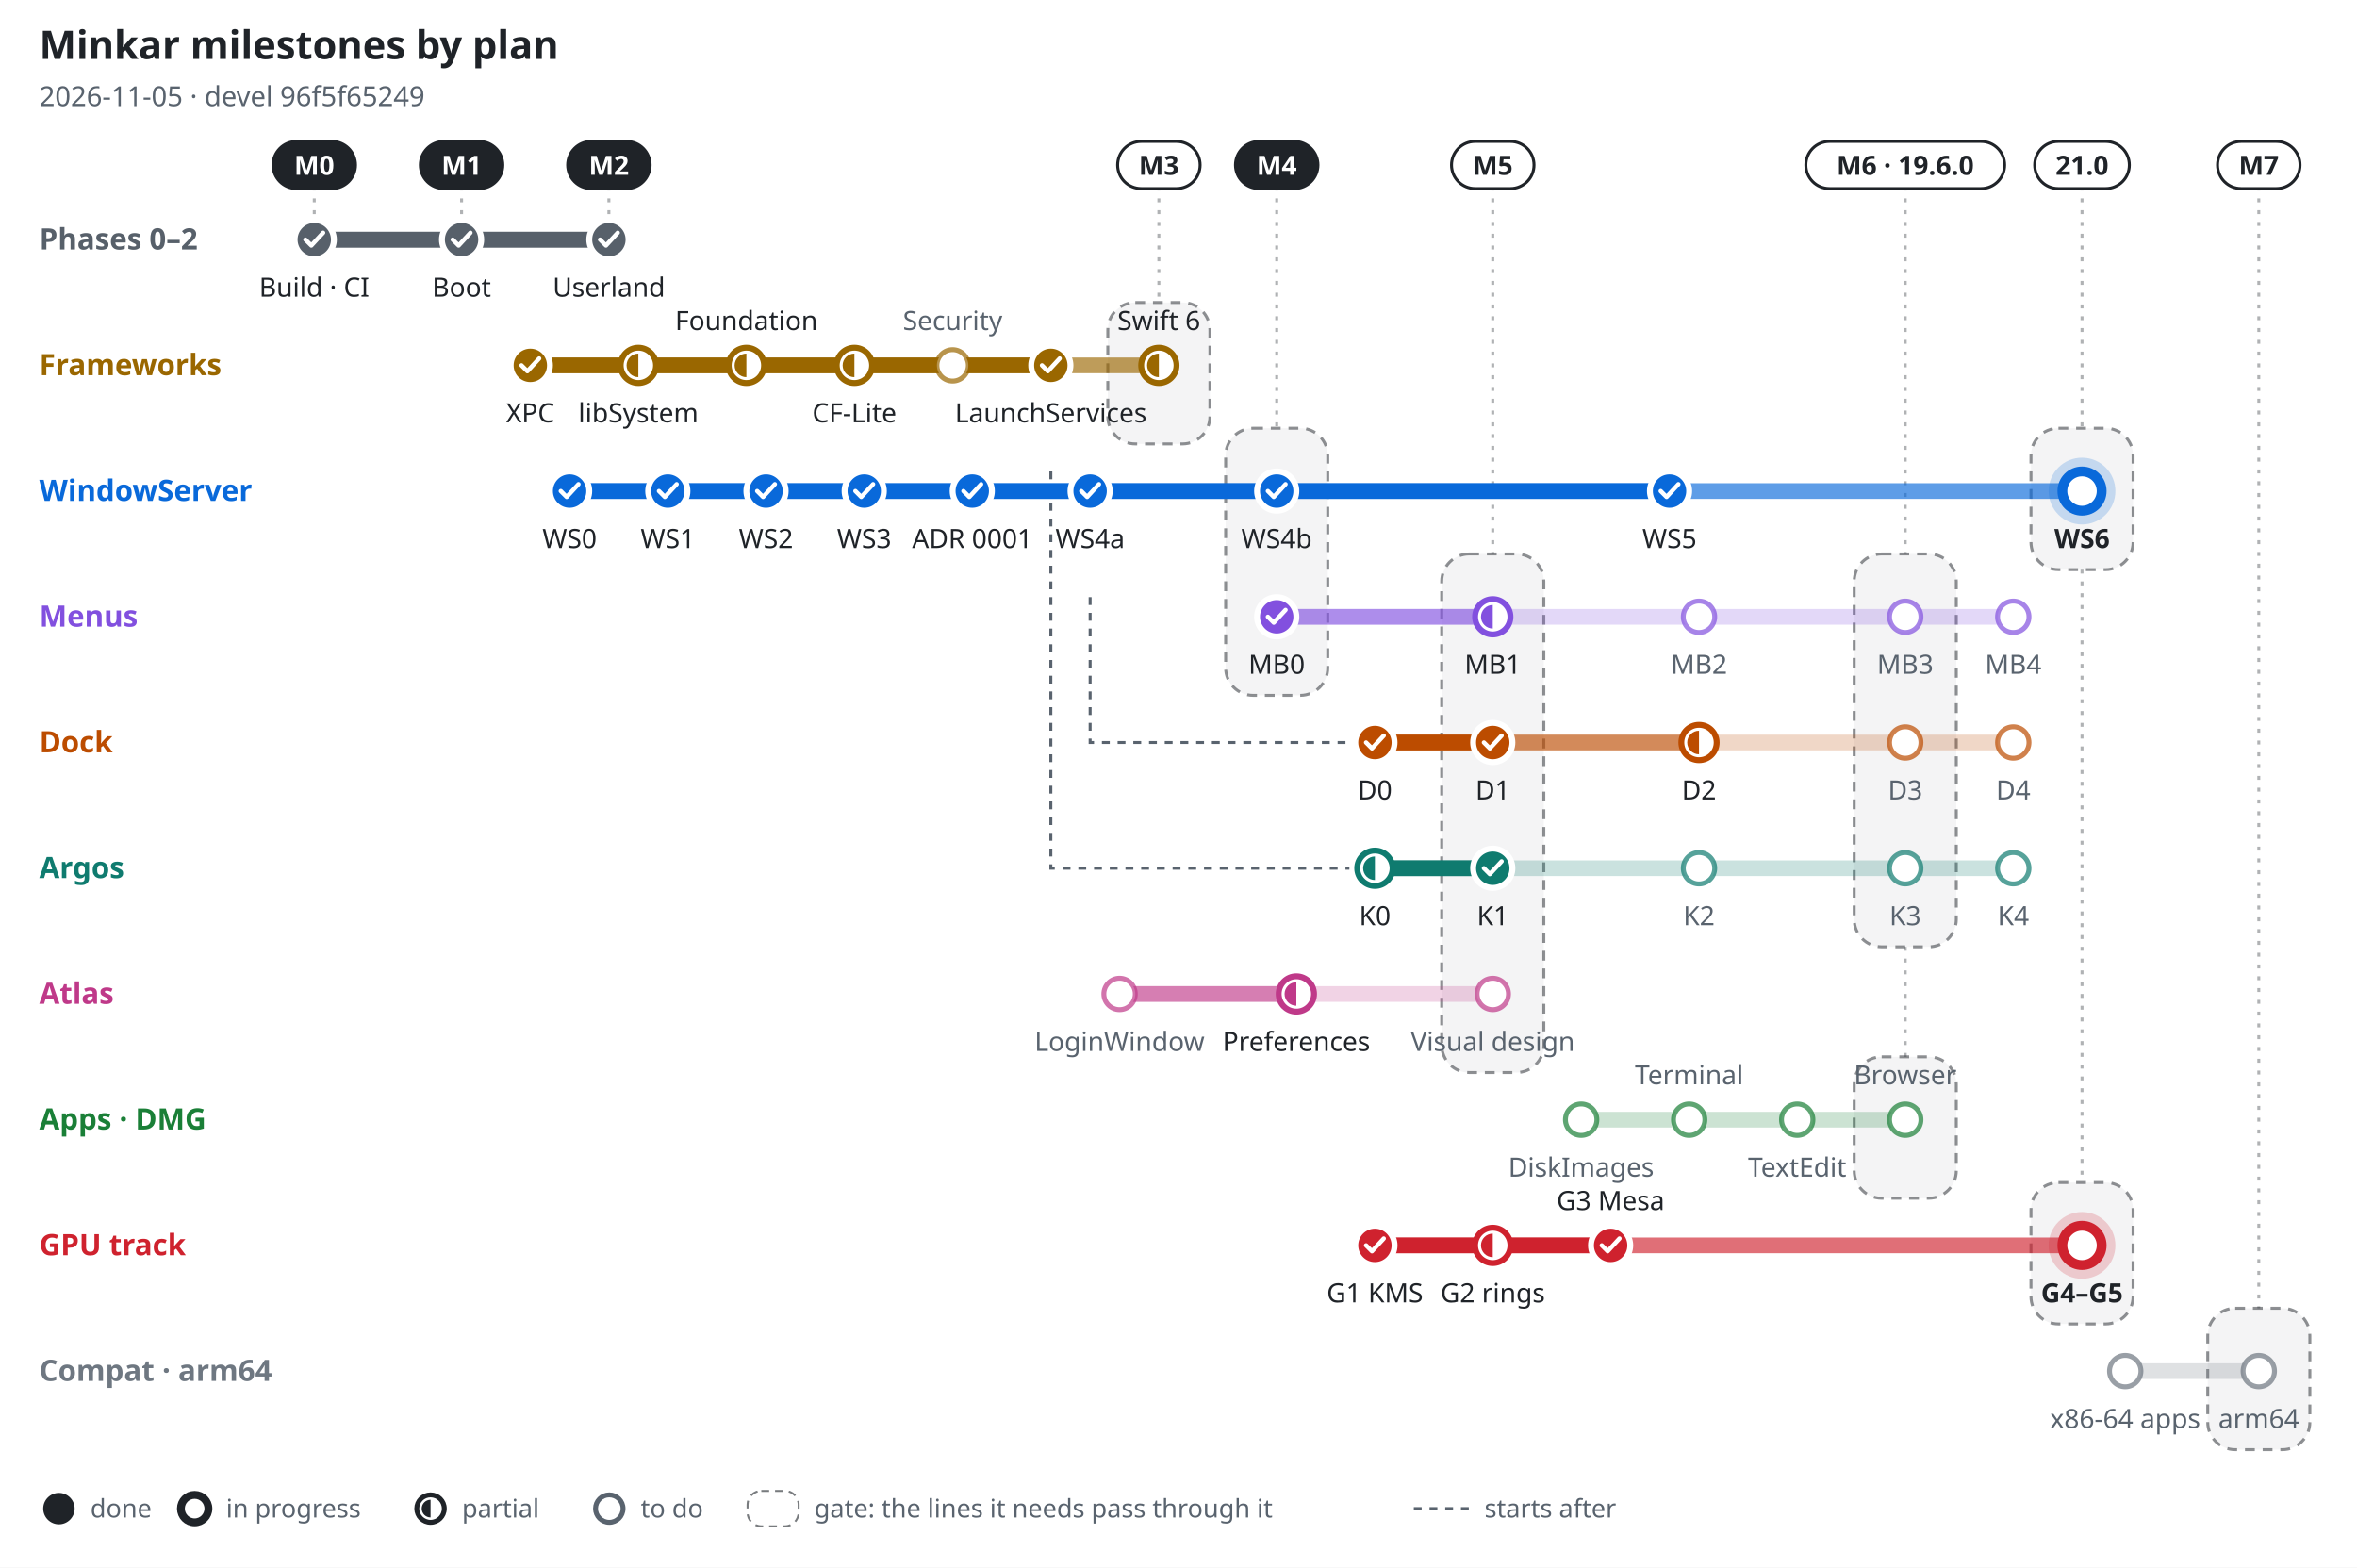
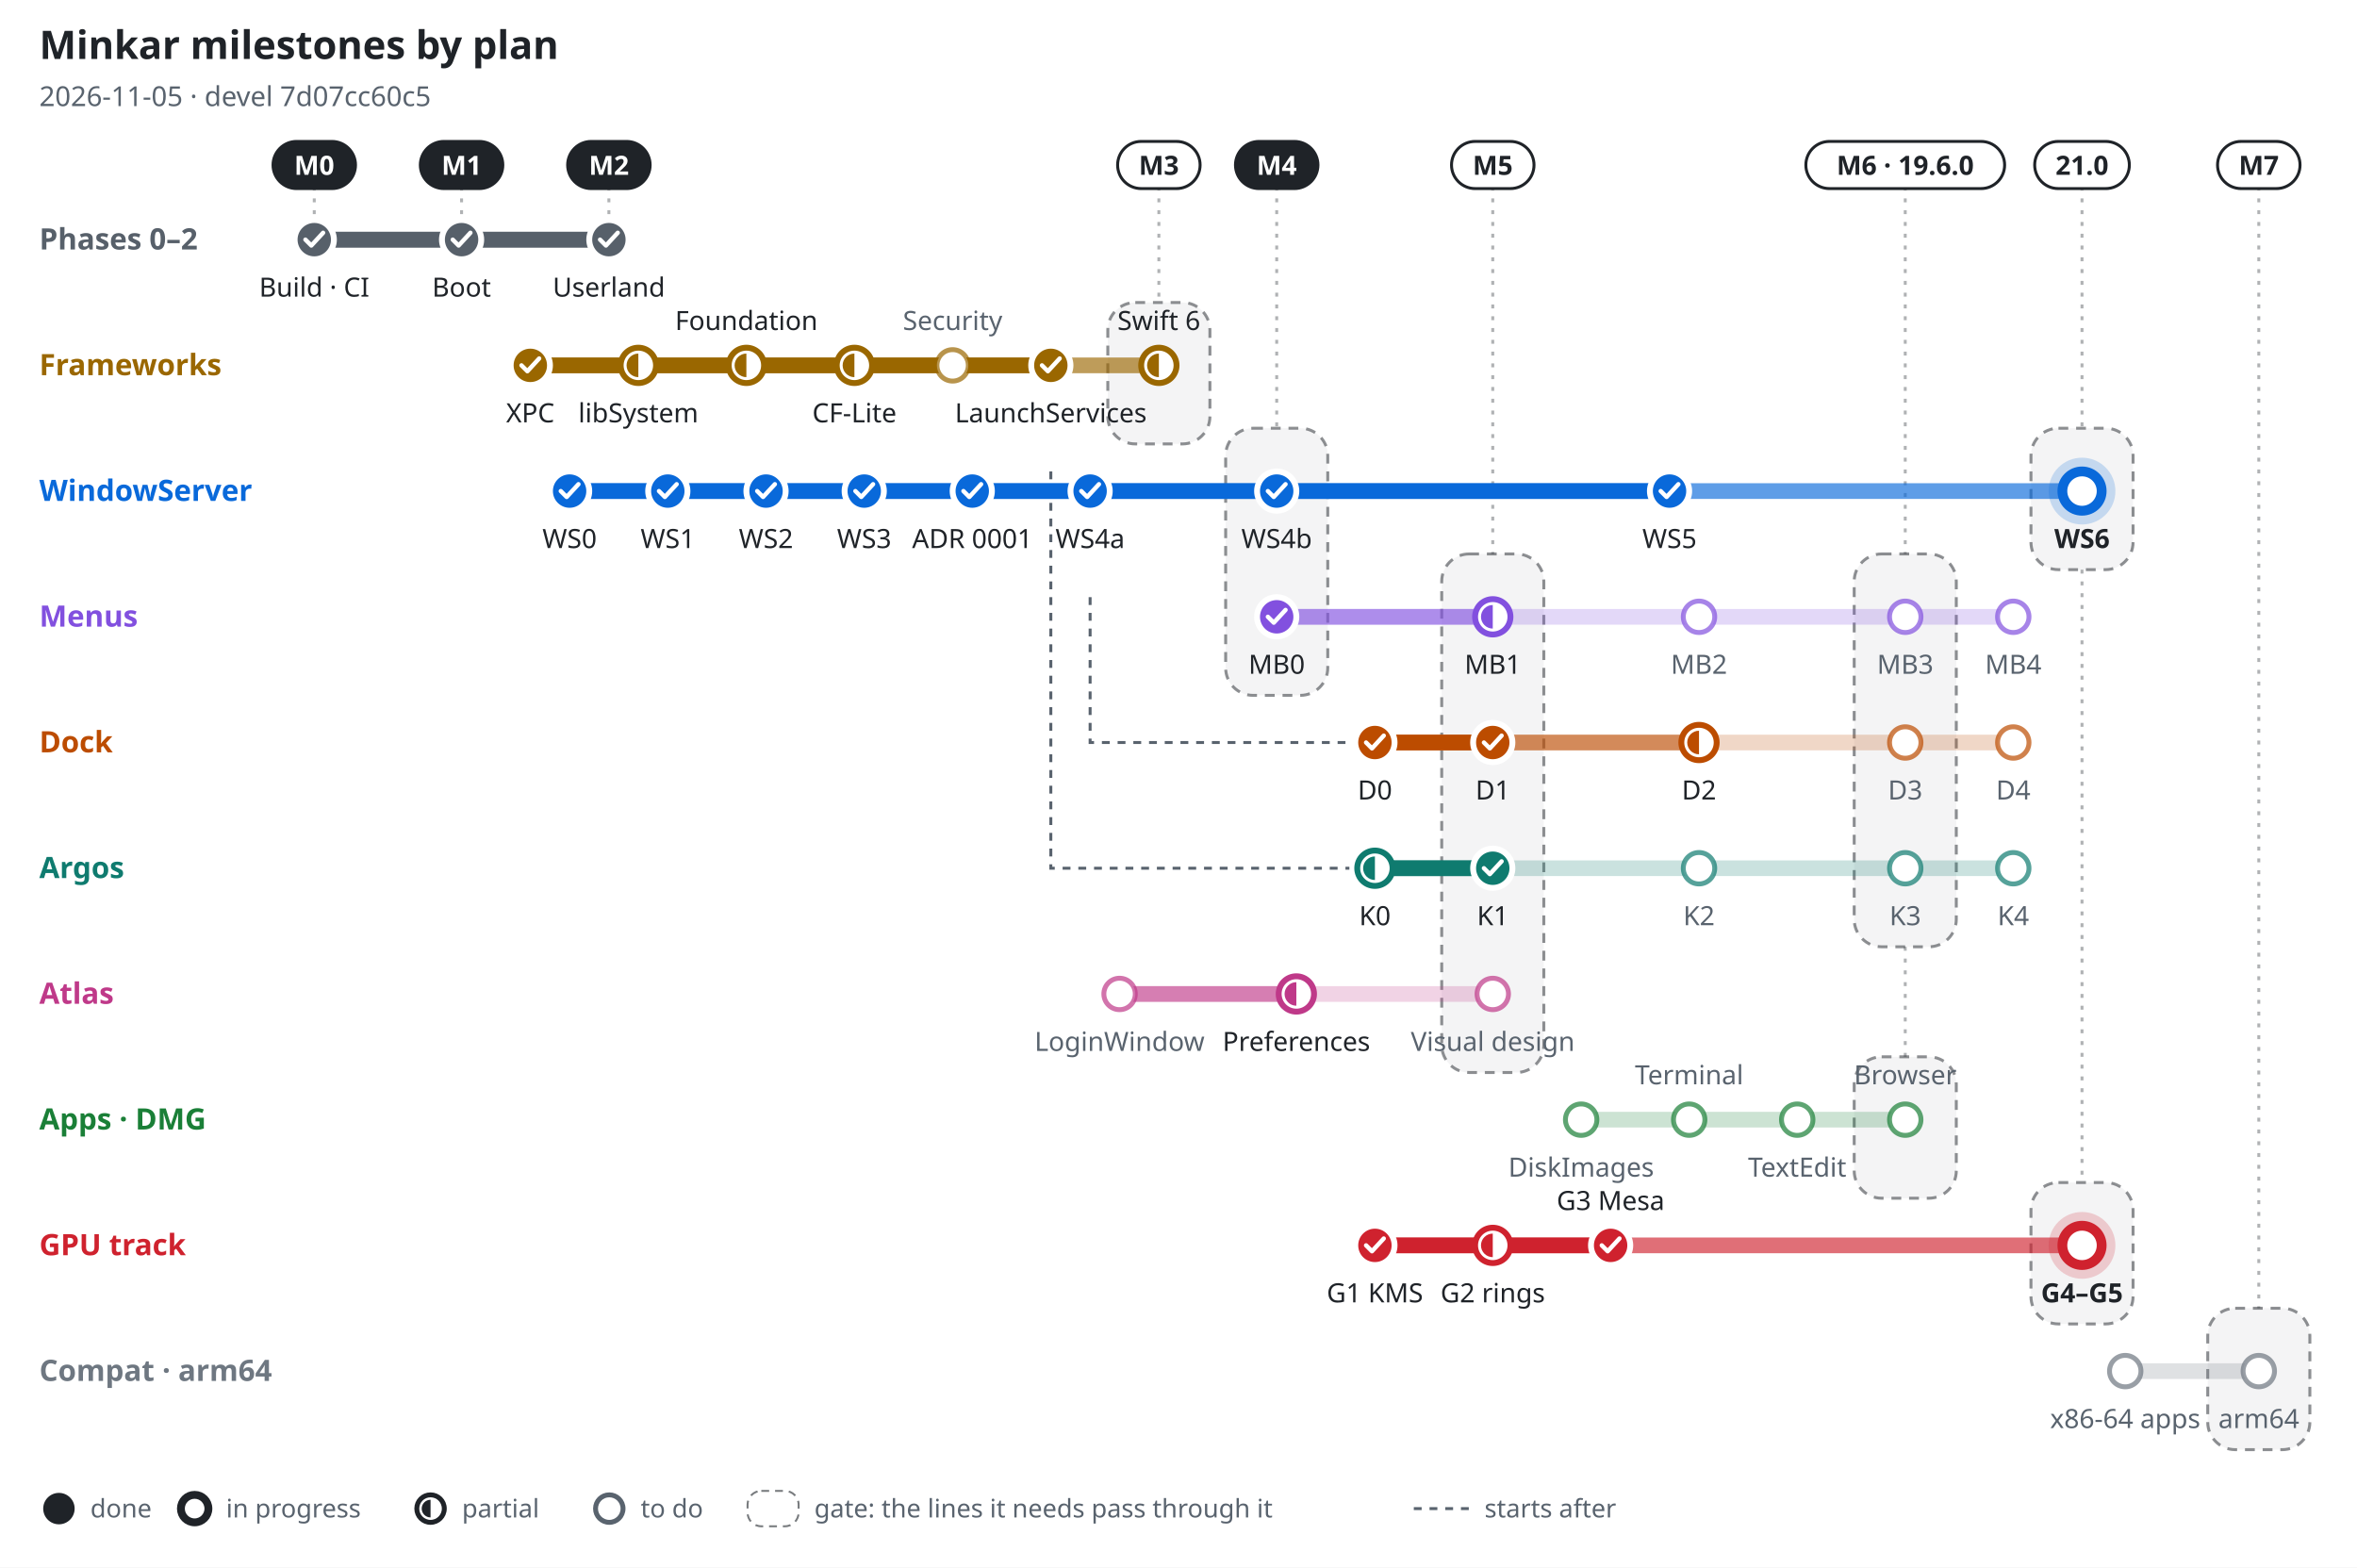
<svg xmlns="http://www.w3.org/2000/svg" width="1200" height="798" viewBox="0 0 1200 798" font-family="-apple-system, BlinkMacSystemFont, 'Segoe UI', 'Noto Sans', Helvetica, Arial, sans-serif" role="img" aria-label="Minkar milestones by plan, 2026-11-05">
  <rect width="1200" height="798" fill="#ffffff" />
  <text x="20" y="30" font-size="20" font-weight="700" fill="#1f2328" text-anchor="start">Minkar milestones by plan</text>
-   <text x="20" y="54" font-size="14" font-weight="400" fill="#59636e" text-anchor="start">2026-11-05 · devel 96f5f65249</text>
+   <text x="20" y="54" font-size="14" font-weight="400" fill="#59636e" text-anchor="start">2026-11-05 · devel 7d07cc60c5</text>
  <line x1="160" y1="95" x2="160" y2="110" stroke="#1f2328" stroke-opacity=".35" stroke-width="1.5" stroke-dasharray="2 4" />
  <rect x="139" y="72" width="42" height="24" rx="12" fill="#1f2328" stroke="#1f2328" stroke-width="1.5" />
  <text x="160" y="89" font-size="13.5" font-weight="700" fill="#ffffff" text-anchor="middle">M0</text>
  <line x1="235" y1="95" x2="235" y2="110" stroke="#1f2328" stroke-opacity=".35" stroke-width="1.5" stroke-dasharray="2 4" />
  <rect x="214" y="72" width="42" height="24" rx="12" fill="#1f2328" stroke="#1f2328" stroke-width="1.5" />
  <text x="235" y="89" font-size="13.5" font-weight="700" fill="#ffffff" text-anchor="middle">M1</text>
  <line x1="310" y1="95" x2="310" y2="110" stroke="#1f2328" stroke-opacity=".35" stroke-width="1.5" stroke-dasharray="2 4" />
  <rect x="289" y="72" width="42" height="24" rx="12" fill="#1f2328" stroke="#1f2328" stroke-width="1.5" />
  <text x="310" y="89" font-size="13.5" font-weight="700" fill="#ffffff" text-anchor="middle">M2</text>
  <line x1="590" y1="95" x2="590" y2="154" stroke="#1f2328" stroke-opacity=".35" stroke-width="1.5" stroke-dasharray="2 4" />
  <rect x="564" y="154" width="52" height="72" rx="14" fill="#1f2328" fill-opacity=".05" stroke="#1f2328" stroke-opacity=".5" stroke-width="1.5" stroke-dasharray="5 4" />
  <rect x="569" y="72" width="42" height="24" rx="12" fill="#ffffff" stroke="#1f2328" stroke-width="1.5" />
  <text x="590" y="89" font-size="13.5" font-weight="700" fill="#1f2328" text-anchor="middle">M3</text>
  <line x1="650" y1="95" x2="650" y2="218" stroke="#1f2328" stroke-opacity=".35" stroke-width="1.5" stroke-dasharray="2 4" />
  <rect x="624" y="218" width="52" height="136" rx="14" fill="#1f2328" fill-opacity=".05" stroke="#1f2328" stroke-opacity=".5" stroke-width="1.5" stroke-dasharray="5 4" />
  <rect x="629" y="72" width="42" height="24" rx="12" fill="#1f2328" stroke="#1f2328" stroke-width="1.5" />
  <text x="650" y="89" font-size="13.5" font-weight="700" fill="#ffffff" text-anchor="middle">M4</text>
  <line x1="760" y1="95" x2="760" y2="282" stroke="#1f2328" stroke-opacity=".35" stroke-width="1.5" stroke-dasharray="2 4" />
  <rect x="734" y="282" width="52" height="264" rx="14" fill="#1f2328" fill-opacity=".05" stroke="#1f2328" stroke-opacity=".5" stroke-width="1.5" stroke-dasharray="5 4" />
  <rect x="739" y="72" width="42" height="24" rx="12" fill="#ffffff" stroke="#1f2328" stroke-width="1.5" />
  <text x="760" y="89" font-size="13.5" font-weight="700" fill="#1f2328" text-anchor="middle">M5</text>
  <line x1="970" y1="95" x2="970" y2="282" stroke="#1f2328" stroke-opacity=".35" stroke-width="1.5" stroke-dasharray="2 4" />
  <rect x="944" y="282" width="52" height="200" rx="14" fill="#1f2328" fill-opacity=".05" stroke="#1f2328" stroke-opacity=".5" stroke-width="1.5" stroke-dasharray="5 4" />
  <line x1="970" y1="482" x2="970" y2="538" stroke="#1f2328" stroke-opacity=".35" stroke-width="1.5" stroke-dasharray="2 4" />
  <rect x="944" y="538" width="52" height="72" rx="14" fill="#1f2328" fill-opacity=".05" stroke="#1f2328" stroke-opacity=".5" stroke-width="1.5" stroke-dasharray="5 4" />
  <rect x="919.4" y="72" width="101.2" height="24" rx="12" fill="#ffffff" stroke="#1f2328" stroke-width="1.5" />
  <text x="970" y="89" font-size="13.5" font-weight="700" fill="#1f2328" text-anchor="middle">M6 · 19.6.0</text>
  <line x1="1060" y1="95" x2="1060" y2="218" stroke="#1f2328" stroke-opacity=".35" stroke-width="1.5" stroke-dasharray="2 4" />
  <rect x="1034" y="218" width="52" height="72" rx="14" fill="#1f2328" fill-opacity=".05" stroke="#1f2328" stroke-opacity=".5" stroke-width="1.5" stroke-dasharray="5 4" />
  <line x1="1060" y1="290" x2="1060" y2="602" stroke="#1f2328" stroke-opacity=".35" stroke-width="1.5" stroke-dasharray="2 4" />
  <rect x="1034" y="602" width="52" height="72" rx="14" fill="#1f2328" fill-opacity=".05" stroke="#1f2328" stroke-opacity=".5" stroke-width="1.5" stroke-dasharray="5 4" />
  <rect x="1035.9" y="72" width="48.2" height="24" rx="12" fill="#ffffff" stroke="#1f2328" stroke-width="1.5" />
  <text x="1060" y="89" font-size="13.5" font-weight="700" fill="#1f2328" text-anchor="middle">21.0</text>
  <line x1="1150" y1="95" x2="1150" y2="666" stroke="#1f2328" stroke-opacity=".35" stroke-width="1.5" stroke-dasharray="2 4" />
  <rect x="1124" y="666" width="52" height="72" rx="14" fill="#1f2328" fill-opacity=".05" stroke="#1f2328" stroke-opacity=".5" stroke-width="1.5" stroke-dasharray="5 4" />
  <rect x="1129" y="72" width="42" height="24" rx="12" fill="#ffffff" stroke="#1f2328" stroke-width="1.5" />
  <text x="1150" y="89" font-size="13.5" font-weight="700" fill="#1f2328" text-anchor="middle">M7</text>
  <path d="M555 304 V378 H687" fill="none" stroke="#59636e" stroke-width="1.5" stroke-dasharray="4 4" />
  <path d="M535 240 V442 H687" fill="none" stroke="#59636e" stroke-width="1.5" stroke-dasharray="4 4" />
  <text x="20" y="127" font-size="15" font-weight="700" fill="#57606a" text-anchor="start">Phases 0–2</text>
  <line x1="160" y1="122" x2="310" y2="122" stroke="#57606a" stroke-opacity=".22" stroke-width="8" stroke-linecap="round" />
  <line x1="160" y1="122" x2="310" y2="122" stroke="#57606a" stroke-opacity=".55" stroke-width="8" stroke-linecap="round" />
  <line x1="160" y1="122" x2="310" y2="122" stroke="#57606a" stroke-opacity="1" stroke-width="8" stroke-linecap="round" />
  <circle cx="160" cy="122" r="10" fill="#57606a" stroke="#ffffff" stroke-width="3" />
  <path d="M155.5 122 l3 3 l6 -6.5" fill="none" stroke="#ffffff" stroke-width="2.2" stroke-linecap="round" stroke-linejoin="round" />
  <text x="160" y="151" font-size="13.5" font-weight="500" fill="#1f2328" text-anchor="middle">Build · CI</text>
  <circle cx="235" cy="122" r="10" fill="#57606a" stroke="#ffffff" stroke-width="3" />
  <path d="M230.5 122 l3 3 l6 -6.5" fill="none" stroke="#ffffff" stroke-width="2.2" stroke-linecap="round" stroke-linejoin="round" />
  <text x="235" y="151" font-size="13.5" font-weight="500" fill="#1f2328" text-anchor="middle">Boot</text>
  <circle cx="310" cy="122" r="10" fill="#57606a" stroke="#ffffff" stroke-width="3" />
  <path d="M305.5 122 l3 3 l6 -6.5" fill="none" stroke="#ffffff" stroke-width="2.2" stroke-linecap="round" stroke-linejoin="round" />
  <text x="310" y="151" font-size="13.5" font-weight="500" fill="#1f2328" text-anchor="middle">Userland</text>
  <text x="20" y="191" font-size="15" font-weight="700" fill="#9a6700" text-anchor="start">Frameworks</text>
  <line x1="270" y1="186" x2="590" y2="186" stroke="#9a6700" stroke-opacity=".22" stroke-width="8" stroke-linecap="round" />
  <line x1="270" y1="186" x2="590" y2="186" stroke="#9a6700" stroke-opacity=".55" stroke-width="8" stroke-linecap="round" />
  <line x1="270" y1="186" x2="535" y2="186" stroke="#9a6700" stroke-opacity="1" stroke-width="8" stroke-linecap="round" />
  <circle cx="270" cy="186" r="10" fill="#9a6700" stroke="#ffffff" stroke-width="3" />
  <path d="M265.5 186 l3 3 l6 -6.5" fill="none" stroke="#ffffff" stroke-width="2.2" stroke-linecap="round" stroke-linejoin="round" />
  <text x="270" y="215" font-size="13.5" font-weight="500" fill="#1f2328" text-anchor="middle">XPC</text>
  <circle cx="325" cy="186" r="9" fill="#ffffff" stroke="#9a6700" stroke-width="3" />
  <path d="M325 180 A6 6 0 0 0 325 192 Z" fill="#9a6700" />
  <text x="325" y="215" font-size="13.5" font-weight="500" fill="#1f2328" text-anchor="middle">libSystem</text>
  <circle cx="380" cy="186" r="9" fill="#ffffff" stroke="#9a6700" stroke-width="3" />
  <path d="M380 180 A6 6 0 0 0 380 192 Z" fill="#9a6700" />
  <text x="380" y="168" font-size="13.5" font-weight="500" fill="#1f2328" text-anchor="middle">Foundation</text>
  <circle cx="435" cy="186" r="9" fill="#ffffff" stroke="#9a6700" stroke-width="3" />
  <path d="M435 180 A6 6 0 0 0 435 192 Z" fill="#9a6700" />
  <text x="435" y="215" font-size="13.5" font-weight="500" fill="#1f2328" text-anchor="middle">CF-Lite</text>
  <circle cx="485" cy="186" r="8" fill="#ffffff" stroke="#9a6700" stroke-opacity=".7" stroke-width="2.5" />
  <text x="485" y="168" font-size="13.5" font-weight="500" fill="#59636e" text-anchor="middle">Security</text>
  <circle cx="535" cy="186" r="10" fill="#9a6700" stroke="#ffffff" stroke-width="3" />
  <path d="M530.5 186 l3 3 l6 -6.5" fill="none" stroke="#ffffff" stroke-width="2.2" stroke-linecap="round" stroke-linejoin="round" />
  <text x="535" y="215" font-size="13.5" font-weight="500" fill="#1f2328" text-anchor="middle">LaunchServices</text>
  <circle cx="590" cy="186" r="9" fill="#ffffff" stroke="#9a6700" stroke-width="3" />
  <path d="M590 180 A6 6 0 0 0 590 192 Z" fill="#9a6700" />
  <text x="590" y="168" font-size="13.5" font-weight="500" fill="#1f2328" text-anchor="middle">Swift 6</text>
  <text x="20" y="255" font-size="15" font-weight="700" fill="#0969da" text-anchor="start">WindowServer</text>
  <line x1="290" y1="250" x2="1060" y2="250" stroke="#0969da" stroke-opacity=".22" stroke-width="8" stroke-linecap="round" />
  <line x1="290" y1="250" x2="1060" y2="250" stroke="#0969da" stroke-opacity=".55" stroke-width="8" stroke-linecap="round" />
  <line x1="290" y1="250" x2="850" y2="250" stroke="#0969da" stroke-opacity="1" stroke-width="8" stroke-linecap="round" />
  <circle cx="290" cy="250" r="10" fill="#0969da" stroke="#ffffff" stroke-width="3" />
  <path d="M285.5 250 l3 3 l6 -6.5" fill="none" stroke="#ffffff" stroke-width="2.2" stroke-linecap="round" stroke-linejoin="round" />
  <text x="290" y="279" font-size="13.5" font-weight="500" fill="#1f2328" text-anchor="middle">WS0</text>
  <circle cx="340" cy="250" r="10" fill="#0969da" stroke="#ffffff" stroke-width="3" />
  <path d="M335.5 250 l3 3 l6 -6.5" fill="none" stroke="#ffffff" stroke-width="2.2" stroke-linecap="round" stroke-linejoin="round" />
  <text x="340" y="279" font-size="13.5" font-weight="500" fill="#1f2328" text-anchor="middle">WS1</text>
  <circle cx="390" cy="250" r="10" fill="#0969da" stroke="#ffffff" stroke-width="3" />
  <path d="M385.5 250 l3 3 l6 -6.5" fill="none" stroke="#ffffff" stroke-width="2.2" stroke-linecap="round" stroke-linejoin="round" />
  <text x="390" y="279" font-size="13.5" font-weight="500" fill="#1f2328" text-anchor="middle">WS2</text>
  <circle cx="440" cy="250" r="10" fill="#0969da" stroke="#ffffff" stroke-width="3" />
  <path d="M435.5 250 l3 3 l6 -6.5" fill="none" stroke="#ffffff" stroke-width="2.2" stroke-linecap="round" stroke-linejoin="round" />
  <text x="440" y="279" font-size="13.5" font-weight="500" fill="#1f2328" text-anchor="middle">WS3</text>
  <circle cx="495" cy="250" r="10" fill="#0969da" stroke="#ffffff" stroke-width="3" />
  <path d="M490.5 250 l3 3 l6 -6.5" fill="none" stroke="#ffffff" stroke-width="2.2" stroke-linecap="round" stroke-linejoin="round" />
  <text x="495" y="279" font-size="13.5" font-weight="500" fill="#1f2328" text-anchor="middle">ADR 0001</text>
  <circle cx="555" cy="250" r="10" fill="#0969da" stroke="#ffffff" stroke-width="3" />
  <path d="M550.5 250 l3 3 l6 -6.5" fill="none" stroke="#ffffff" stroke-width="2.2" stroke-linecap="round" stroke-linejoin="round" />
  <text x="555" y="279" font-size="13.5" font-weight="500" fill="#1f2328" text-anchor="middle">WS4a</text>
  <circle cx="650" cy="250" r="10" fill="#0969da" stroke="#ffffff" stroke-width="3" />
  <path d="M645.5 250 l3 3 l6 -6.5" fill="none" stroke="#ffffff" stroke-width="2.2" stroke-linecap="round" stroke-linejoin="round" />
  <text x="650" y="279" font-size="13.5" font-weight="500" fill="#1f2328" text-anchor="middle">WS4b</text>
  <circle cx="850" cy="250" r="10" fill="#0969da" stroke="#ffffff" stroke-width="3" />
  <path d="M845.5 250 l3 3 l6 -6.5" fill="none" stroke="#ffffff" stroke-width="2.2" stroke-linecap="round" stroke-linejoin="round" />
  <text x="850" y="279" font-size="13.5" font-weight="500" fill="#1f2328" text-anchor="middle">WS5</text>
  <circle cx="1060" cy="250" r="17" fill="#0969da" fill-opacity=".2" />
  <circle cx="1060" cy="250" r="10" fill="#ffffff" stroke="#0969da" stroke-width="5" />
  <text x="1060" y="279" font-size="13.5" font-weight="700" fill="#1f2328" text-anchor="middle">WS6</text>
  <text x="20" y="319" font-size="15" font-weight="700" fill="#8250df" text-anchor="start">Menus</text>
  <line x1="650" y1="314" x2="1025" y2="314" stroke="#8250df" stroke-opacity=".22" stroke-width="8" stroke-linecap="round" />
  <line x1="650" y1="314" x2="760" y2="314" stroke="#8250df" stroke-opacity=".55" stroke-width="8" stroke-linecap="round" />
  <line x1="650" y1="314" x2="650" y2="314" stroke="#8250df" stroke-opacity="1" stroke-width="8" stroke-linecap="round" />
  <circle cx="650" cy="314" r="10" fill="#8250df" stroke="#ffffff" stroke-width="3" />
  <path d="M645.5 314 l3 3 l6 -6.5" fill="none" stroke="#ffffff" stroke-width="2.2" stroke-linecap="round" stroke-linejoin="round" />
  <text x="650" y="343" font-size="13.5" font-weight="500" fill="#1f2328" text-anchor="middle">MB0</text>
  <circle cx="760" cy="314" r="9" fill="#ffffff" stroke="#8250df" stroke-width="3" />
  <path d="M760 308 A6 6 0 0 0 760 320 Z" fill="#8250df" />
  <text x="760" y="343" font-size="13.5" font-weight="500" fill="#1f2328" text-anchor="middle">MB1</text>
  <circle cx="865" cy="314" r="8" fill="#ffffff" stroke="#8250df" stroke-opacity=".7" stroke-width="2.5" />
  <text x="865" y="343" font-size="13.5" font-weight="500" fill="#59636e" text-anchor="middle">MB2</text>
  <circle cx="970" cy="314" r="8" fill="#ffffff" stroke="#8250df" stroke-opacity=".7" stroke-width="2.5" />
  <text x="970" y="343" font-size="13.5" font-weight="500" fill="#59636e" text-anchor="middle">MB3</text>
  <circle cx="1025" cy="314" r="8" fill="#ffffff" stroke="#8250df" stroke-opacity=".7" stroke-width="2.5" />
  <text x="1025" y="343" font-size="13.5" font-weight="500" fill="#59636e" text-anchor="middle">MB4</text>
  <text x="20" y="383" font-size="15" font-weight="700" fill="#bc4c00" text-anchor="start">Dock</text>
  <line x1="700" y1="378" x2="1025" y2="378" stroke="#bc4c00" stroke-opacity=".22" stroke-width="8" stroke-linecap="round" />
  <line x1="700" y1="378" x2="865" y2="378" stroke="#bc4c00" stroke-opacity=".55" stroke-width="8" stroke-linecap="round" />
  <line x1="700" y1="378" x2="760" y2="378" stroke="#bc4c00" stroke-opacity="1" stroke-width="8" stroke-linecap="round" />
  <circle cx="700" cy="378" r="10" fill="#bc4c00" stroke="#ffffff" stroke-width="3" />
  <path d="M695.5 378 l3 3 l6 -6.5" fill="none" stroke="#ffffff" stroke-width="2.2" stroke-linecap="round" stroke-linejoin="round" />
  <text x="700" y="407" font-size="13.5" font-weight="500" fill="#1f2328" text-anchor="middle">D0</text>
  <circle cx="760" cy="378" r="10" fill="#bc4c00" stroke="#ffffff" stroke-width="3" />
  <path d="M755.5 378 l3 3 l6 -6.5" fill="none" stroke="#ffffff" stroke-width="2.2" stroke-linecap="round" stroke-linejoin="round" />
  <text x="760" y="407" font-size="13.5" font-weight="500" fill="#1f2328" text-anchor="middle">D1</text>
  <circle cx="865" cy="378" r="9" fill="#ffffff" stroke="#bc4c00" stroke-width="3" />
  <path d="M865 372 A6 6 0 0 0 865 384 Z" fill="#bc4c00" />
  <text x="865" y="407" font-size="13.5" font-weight="500" fill="#1f2328" text-anchor="middle">D2</text>
  <circle cx="970" cy="378" r="8" fill="#ffffff" stroke="#bc4c00" stroke-opacity=".7" stroke-width="2.5" />
  <text x="970" y="407" font-size="13.5" font-weight="500" fill="#59636e" text-anchor="middle">D3</text>
  <circle cx="1025" cy="378" r="8" fill="#ffffff" stroke="#bc4c00" stroke-opacity=".7" stroke-width="2.5" />
  <text x="1025" y="407" font-size="13.5" font-weight="500" fill="#59636e" text-anchor="middle">D4</text>
  <text x="20" y="447" font-size="15" font-weight="700" fill="#0f7b6f" text-anchor="start">Argos</text>
  <line x1="700" y1="442" x2="1025" y2="442" stroke="#0f7b6f" stroke-opacity=".22" stroke-width="8" stroke-linecap="round" />
  <line x1="700" y1="442" x2="760" y2="442" stroke="#0f7b6f" stroke-opacity=".55" stroke-width="8" stroke-linecap="round" />
  <line x1="700" y1="442" x2="760" y2="442" stroke="#0f7b6f" stroke-opacity="1" stroke-width="8" stroke-linecap="round" />
  <circle cx="700" cy="442" r="9" fill="#ffffff" stroke="#0f7b6f" stroke-width="3" />
  <path d="M700 436 A6 6 0 0 0 700 448 Z" fill="#0f7b6f" />
  <text x="700" y="471" font-size="13.5" font-weight="500" fill="#1f2328" text-anchor="middle">K0</text>
  <circle cx="760" cy="442" r="10" fill="#0f7b6f" stroke="#ffffff" stroke-width="3" />
  <path d="M755.5 442 l3 3 l6 -6.5" fill="none" stroke="#ffffff" stroke-width="2.2" stroke-linecap="round" stroke-linejoin="round" />
  <text x="760" y="471" font-size="13.5" font-weight="500" fill="#1f2328" text-anchor="middle">K1</text>
  <circle cx="865" cy="442" r="8" fill="#ffffff" stroke="#0f7b6f" stroke-opacity=".7" stroke-width="2.5" />
  <text x="865" y="471" font-size="13.5" font-weight="500" fill="#59636e" text-anchor="middle">K2</text>
  <circle cx="970" cy="442" r="8" fill="#ffffff" stroke="#0f7b6f" stroke-opacity=".7" stroke-width="2.5" />
  <text x="970" y="471" font-size="13.5" font-weight="500" fill="#59636e" text-anchor="middle">K3</text>
  <circle cx="1025" cy="442" r="8" fill="#ffffff" stroke="#0f7b6f" stroke-opacity=".7" stroke-width="2.5" />
  <text x="1025" y="471" font-size="13.5" font-weight="500" fill="#59636e" text-anchor="middle">K4</text>
  <text x="20" y="511" font-size="15" font-weight="700" fill="#bf3989" text-anchor="start">Atlas</text>
  <line x1="570" y1="506" x2="760" y2="506" stroke="#bf3989" stroke-opacity=".22" stroke-width="8" stroke-linecap="round" />
  <line x1="570" y1="506" x2="660" y2="506" stroke="#bf3989" stroke-opacity=".55" stroke-width="8" stroke-linecap="round" />
  <circle cx="570" cy="506" r="8" fill="#ffffff" stroke="#bf3989" stroke-opacity=".7" stroke-width="2.5" />
  <text x="570" y="535" font-size="13.5" font-weight="500" fill="#59636e" text-anchor="middle">LoginWindow</text>
  <circle cx="660" cy="506" r="9" fill="#ffffff" stroke="#bf3989" stroke-width="3" />
  <path d="M660 500 A6 6 0 0 0 660 512 Z" fill="#bf3989" />
  <text x="660" y="535" font-size="13.5" font-weight="500" fill="#1f2328" text-anchor="middle">Preferences</text>
  <circle cx="760" cy="506" r="8" fill="#ffffff" stroke="#bf3989" stroke-opacity=".7" stroke-width="2.5" />
  <text x="760" y="535" font-size="13.5" font-weight="500" fill="#59636e" text-anchor="middle">Visual design</text>
  <text x="20" y="575" font-size="15" font-weight="700" fill="#1a7f37" text-anchor="start">Apps · DMG</text>
  <line x1="805" y1="570" x2="970" y2="570" stroke="#1a7f37" stroke-opacity=".22" stroke-width="8" stroke-linecap="round" />
  <circle cx="805" cy="570" r="8" fill="#ffffff" stroke="#1a7f37" stroke-opacity=".7" stroke-width="2.5" />
  <text x="805" y="599" font-size="13.5" font-weight="500" fill="#59636e" text-anchor="middle">DiskImages</text>
  <circle cx="860" cy="570" r="8" fill="#ffffff" stroke="#1a7f37" stroke-opacity=".7" stroke-width="2.5" />
  <text x="860" y="552" font-size="13.5" font-weight="500" fill="#59636e" text-anchor="middle">Terminal</text>
  <circle cx="915" cy="570" r="8" fill="#ffffff" stroke="#1a7f37" stroke-opacity=".7" stroke-width="2.5" />
  <text x="915" y="599" font-size="13.5" font-weight="500" fill="#59636e" text-anchor="middle">TextEdit</text>
  <circle cx="970" cy="570" r="8" fill="#ffffff" stroke="#1a7f37" stroke-opacity=".7" stroke-width="2.5" />
  <text x="970" y="552" font-size="13.5" font-weight="500" fill="#59636e" text-anchor="middle">Browser</text>
  <text x="20" y="639" font-size="15" font-weight="700" fill="#cf222e" text-anchor="start">GPU track</text>
  <line x1="700" y1="634" x2="1060" y2="634" stroke="#cf222e" stroke-opacity=".22" stroke-width="8" stroke-linecap="round" />
  <line x1="700" y1="634" x2="1060" y2="634" stroke="#cf222e" stroke-opacity=".55" stroke-width="8" stroke-linecap="round" />
  <line x1="700" y1="634" x2="820" y2="634" stroke="#cf222e" stroke-opacity="1" stroke-width="8" stroke-linecap="round" />
  <circle cx="700" cy="634" r="10" fill="#cf222e" stroke="#ffffff" stroke-width="3" />
  <path d="M695.5 634 l3 3 l6 -6.5" fill="none" stroke="#ffffff" stroke-width="2.2" stroke-linecap="round" stroke-linejoin="round" />
  <text x="700" y="663" font-size="13.5" font-weight="500" fill="#1f2328" text-anchor="middle">G1 KMS</text>
  <circle cx="760" cy="634" r="9" fill="#ffffff" stroke="#cf222e" stroke-width="3" />
  <path d="M760 628 A6 6 0 0 0 760 640 Z" fill="#cf222e" />
  <text x="760" y="663" font-size="13.5" font-weight="500" fill="#1f2328" text-anchor="middle">G2 rings</text>
  <circle cx="820" cy="634" r="10" fill="#cf222e" stroke="#ffffff" stroke-width="3" />
  <path d="M815.5 634 l3 3 l6 -6.5" fill="none" stroke="#ffffff" stroke-width="2.2" stroke-linecap="round" stroke-linejoin="round" />
  <text x="820" y="616" font-size="13.5" font-weight="500" fill="#1f2328" text-anchor="middle">G3 Mesa</text>
  <circle cx="1060" cy="634" r="17" fill="#cf222e" fill-opacity=".2" />
  <circle cx="1060" cy="634" r="10" fill="#ffffff" stroke="#cf222e" stroke-width="5" />
  <text x="1060" y="663" font-size="13.5" font-weight="700" fill="#1f2328" text-anchor="middle">G4–G5</text>
  <text x="20" y="703" font-size="15" font-weight="700" fill="#6e7781" text-anchor="start">Compat · arm64</text>
  <line x1="1082" y1="698" x2="1150" y2="698" stroke="#6e7781" stroke-opacity=".22" stroke-width="8" stroke-linecap="round" />
  <circle cx="1082" cy="698" r="8" fill="#ffffff" stroke="#6e7781" stroke-opacity=".7" stroke-width="2.5" />
  <text x="1082" y="727" font-size="13.5" font-weight="500" fill="#59636e" text-anchor="middle">x86-64 apps</text>
  <circle cx="1150" cy="698" r="8" fill="#ffffff" stroke="#6e7781" stroke-opacity=".7" stroke-width="2.5" />
  <text x="1150" y="727" font-size="13.5" font-weight="500" fill="#59636e" text-anchor="middle">arm64</text>
  <circle cx="30" cy="768" r="8" fill="#1f2328" />
  <text x="46" y="772.5" font-size="13" font-weight="400" fill="#59636e" text-anchor="start">done</text>
  <circle cx="99.1" cy="768" r="7" fill="#ffffff" stroke="#1f2328" stroke-width="4" />
  <text x="115.1" y="772.5" font-size="13" font-weight="400" fill="#59636e" text-anchor="start">in progress</text>
  <circle cx="219.2" cy="768" r="7" fill="#ffffff" stroke="#1f2328" stroke-width="2.5" />
  <path d="M219.2 763.5 A4.5 4.5 0 0 0 219.2 772.5 Z" fill="#1f2328" />
  <text x="235.2" y="772.5" font-size="13" font-weight="400" fill="#59636e" text-anchor="start">partial</text>
  <circle cx="310.2" cy="768" r="7" fill="#ffffff" stroke="#59636e" stroke-width="2.5" />
  <text x="326.2" y="772.5" font-size="13" font-weight="400" fill="#59636e" text-anchor="start">to do</text>
  <rect x="380.6" y="759" width="26" height="18" rx="7" fill="none" stroke="#1f2328" stroke-opacity=".6" stroke-dasharray="4 3" />
  <text x="414.6" y="772.5" font-size="13" font-weight="400" fill="#59636e" text-anchor="start">gate: the lines it needs pass through it</text>
  <path d="M719.8 768 h28" stroke="#59636e" stroke-width="1.5" stroke-dasharray="4 4" />
  <text x="755.8" y="772.5" font-size="13" font-weight="400" fill="#59636e" text-anchor="start">starts after</text>
</svg>
